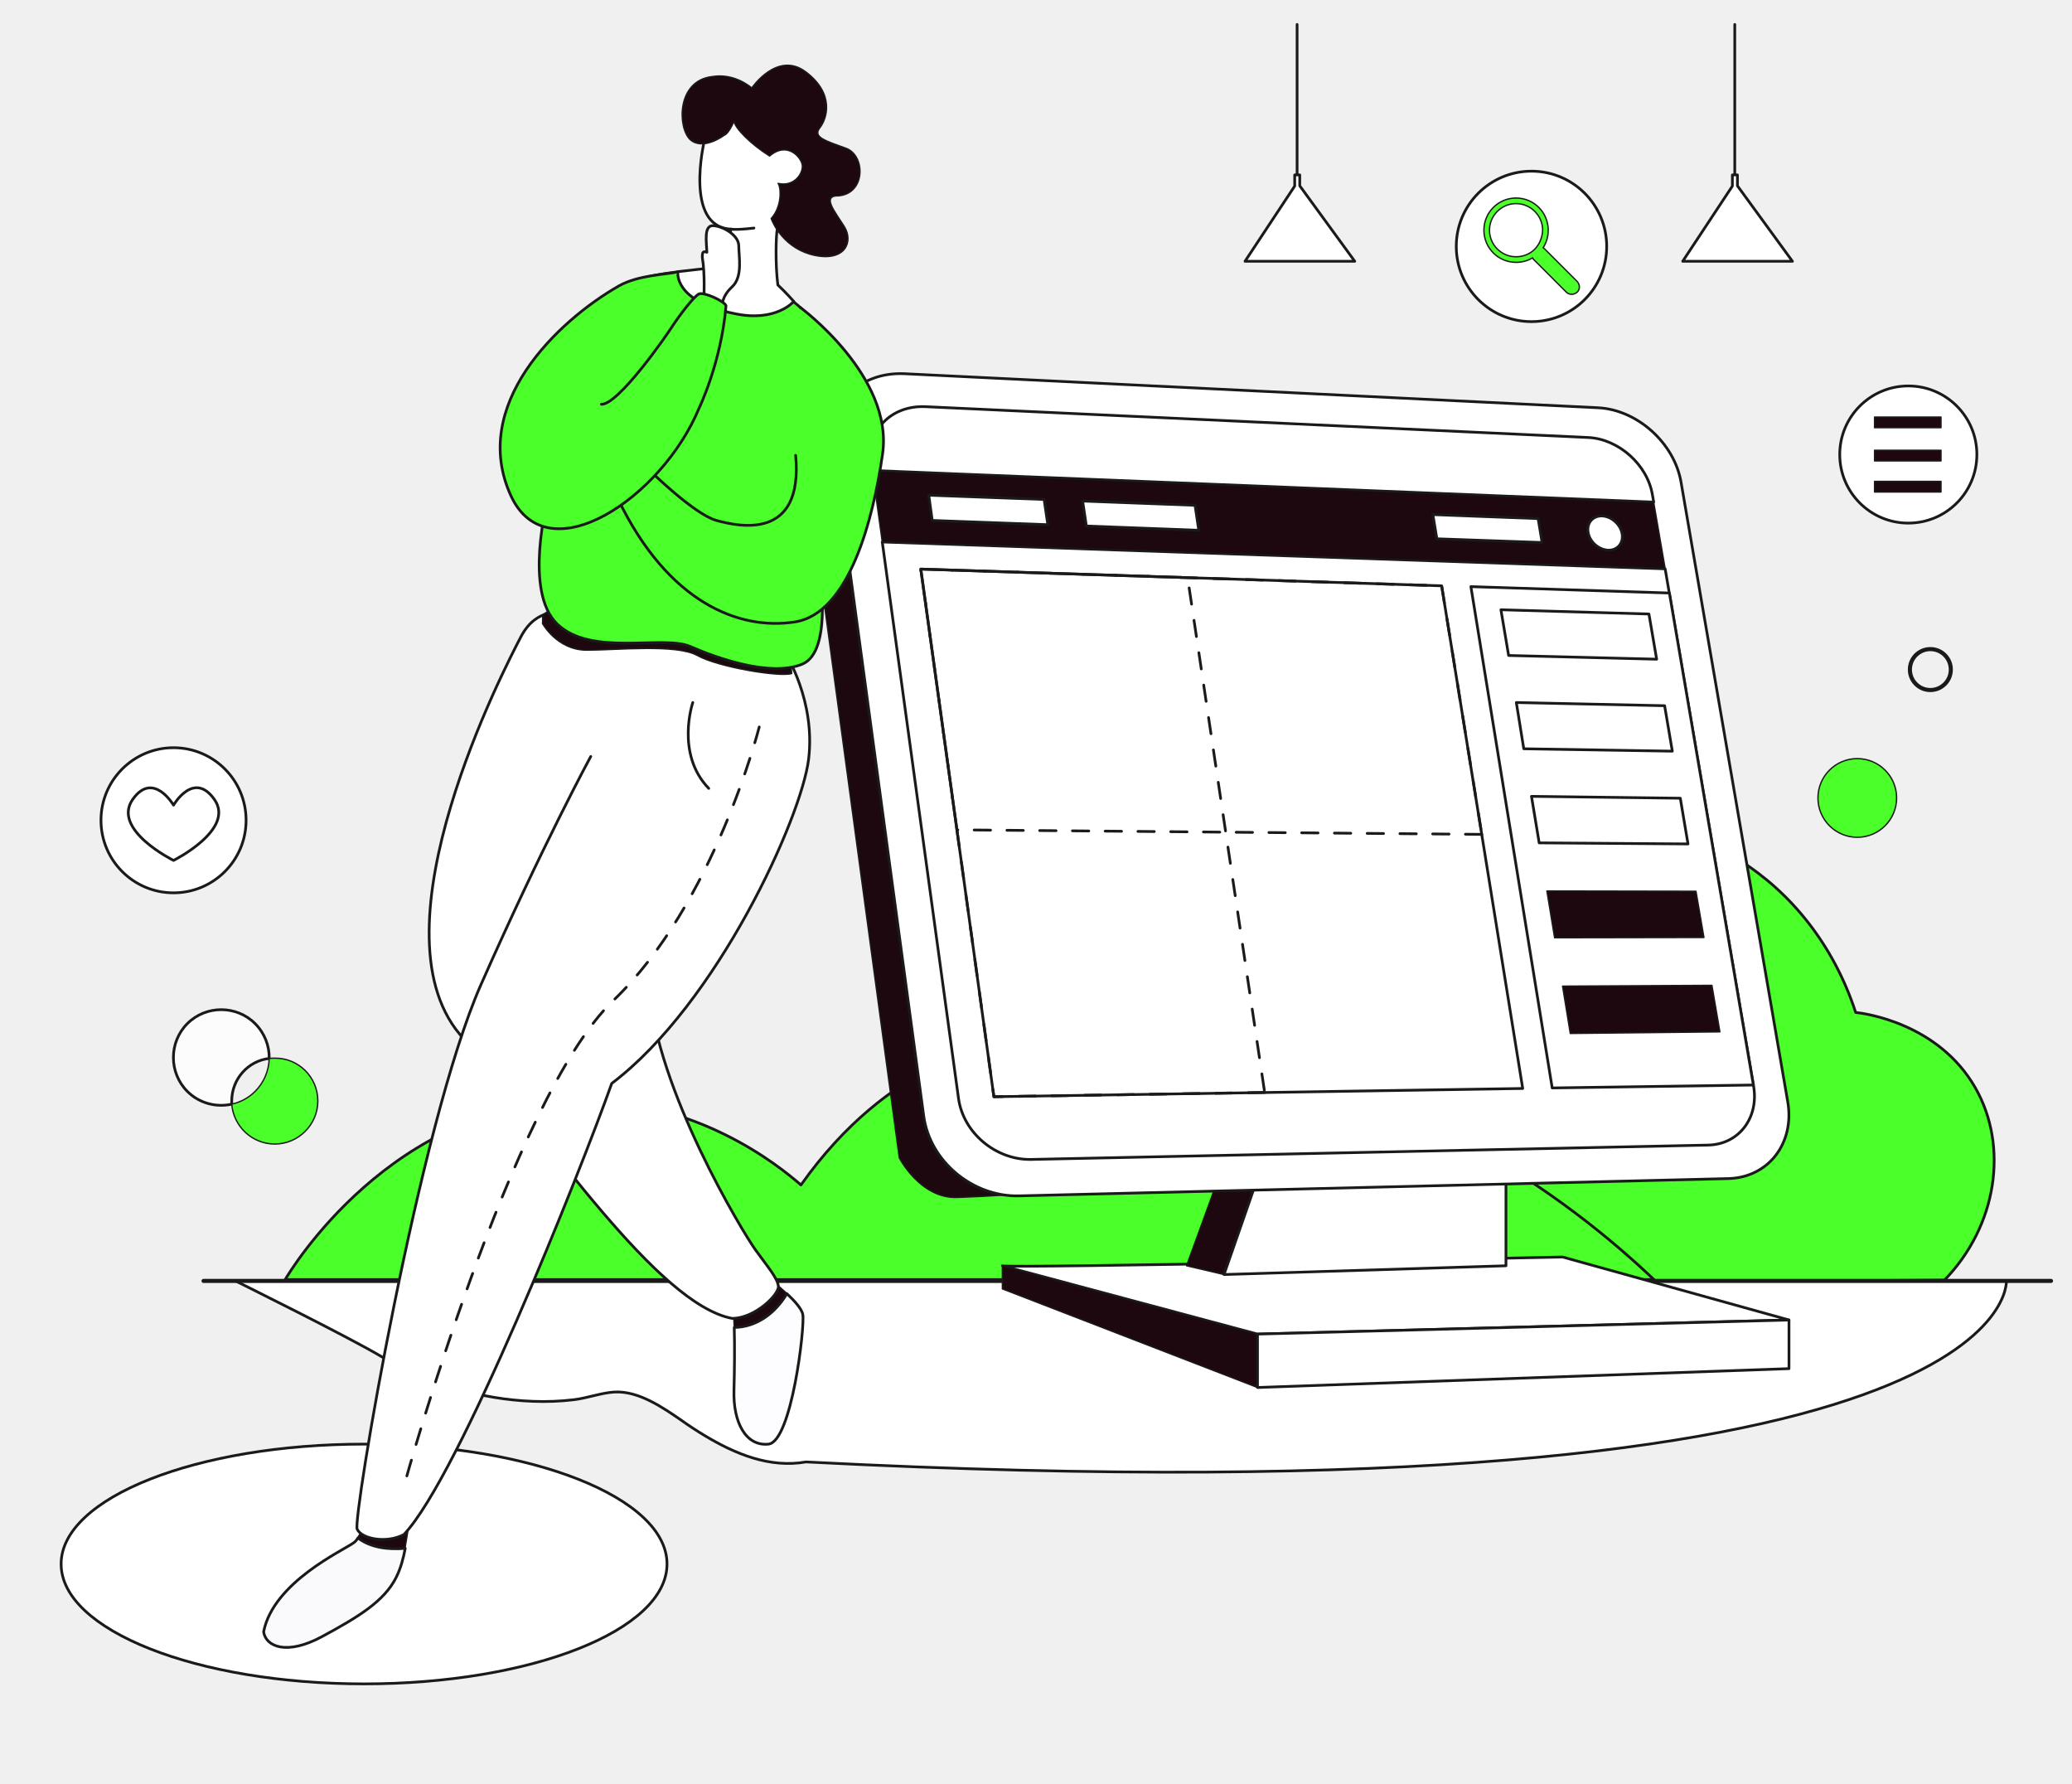
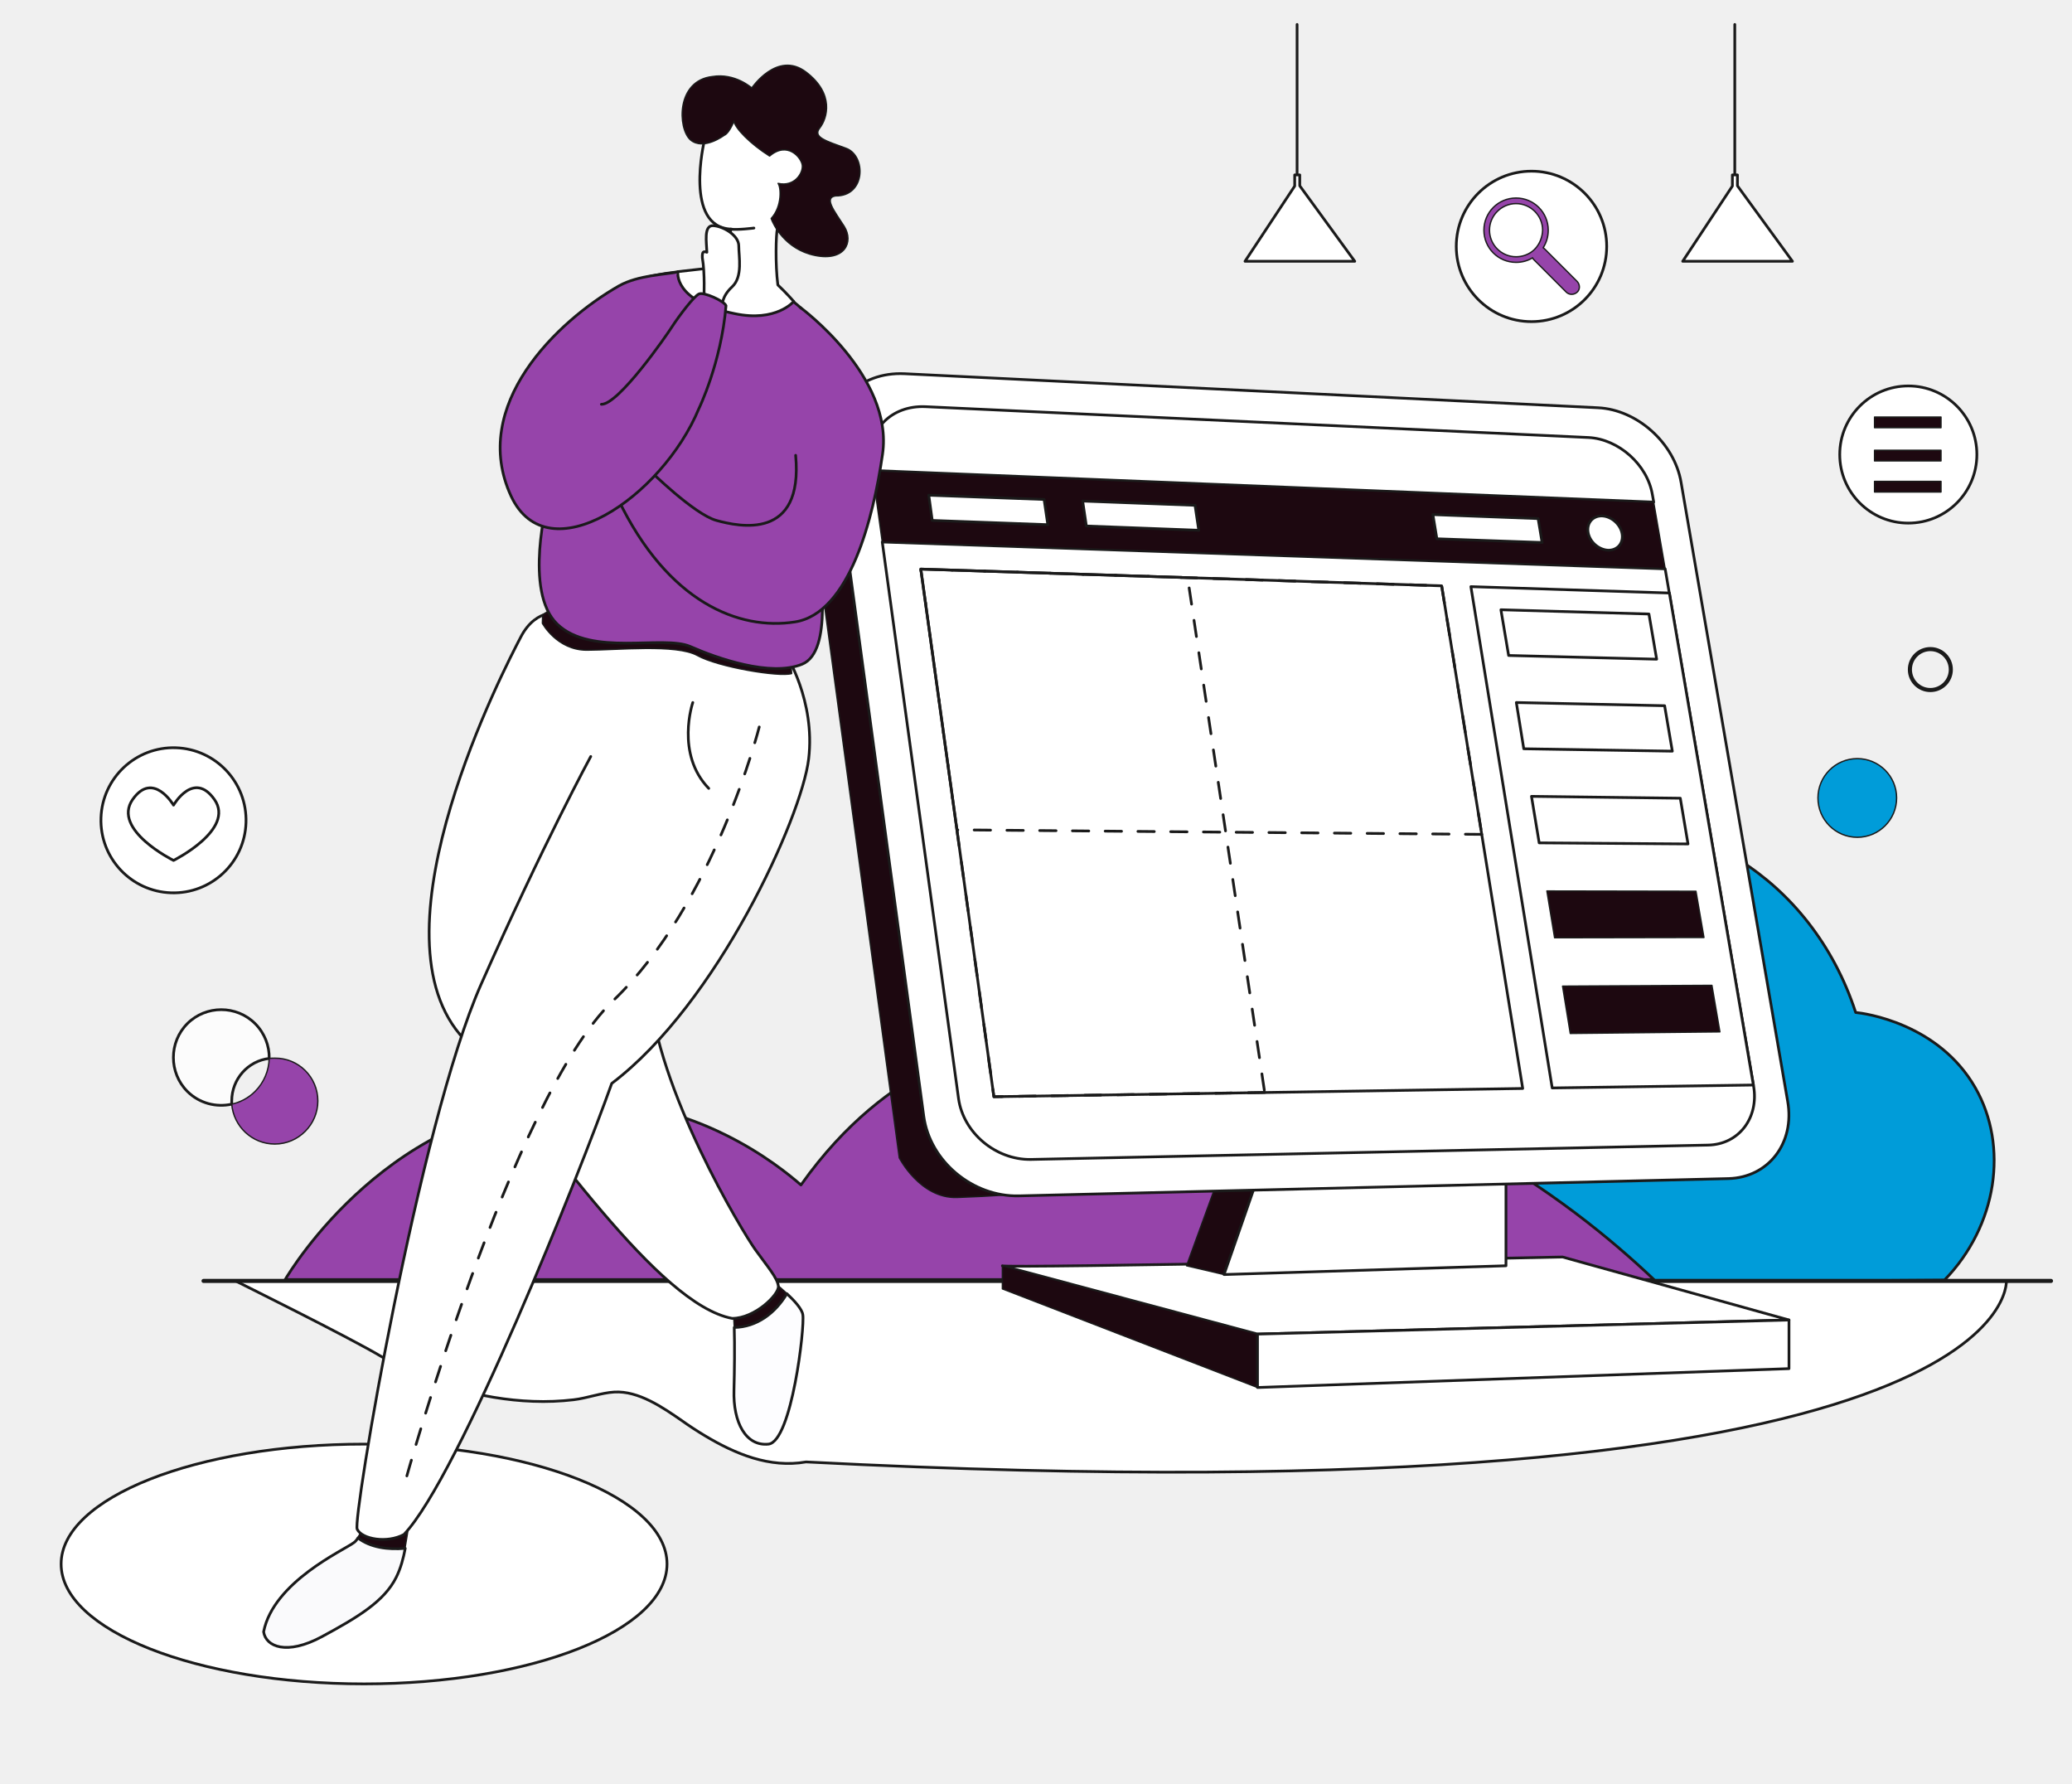
<svg xmlns="http://www.w3.org/2000/svg" version="1.1" id="Layer_1" x="0px" y="0px" viewBox="0 0 779.7 671" style="enable-background:new 0 0 779.7 671;" xml:space="preserve">
  <style type="text/css">
	.st0{fill:#FFFFFF;stroke:#1A1A1A;stroke-width:1.027;stroke-linecap:round;stroke-linejoin:round;stroke-miterlimit:10;}
	.st1{fill:#1D0810;stroke:#1A1A1A;stroke-width:0.513;stroke-linecap:round;stroke-linejoin:round;stroke-miterlimit:10;}
- 	.st2{fill:#4BFF2A;stroke:#1A1A1A;stroke-width:1.027;stroke-linecap:round;stroke-linejoin:round;stroke-miterlimit:10;}
- 	.st3{fill:none;stroke:#1A1A1A;stroke-width:1.541;stroke-linecap:round;stroke-linejoin:round;stroke-miterlimit:10;}
+ 	.st2{fill:#009CD9;stroke:#1A1A1A;stroke-width:1.027;stroke-linecap:round;stroke-linejoin:round;stroke-miterlimit:10;}
+ 	.st3{fill:#9644AA;stroke:#1A1A1A;stroke-width:1.027;stroke-linecap:round;stroke-linejoin:round;stroke-miterlimit:10;}
+ 	.st4{fill:none;stroke:#1A1A1A;stroke-width:1.541;stroke-linecap:round;stroke-linejoin:round;stroke-miterlimit:10;}
	
- 		.st4{fill:none;stroke:#1A1A1A;stroke-width:1.027;stroke-linecap:round;stroke-linejoin:round;stroke-miterlimit:10;stroke-dasharray:6.162;}
- 	.st5{fill:#FDFDFF;stroke:#1A1A1A;stroke-width:1.027;stroke-linecap:round;stroke-linejoin:round;stroke-miterlimit:10;}
- 	.st6{fill:#FAFAFC;stroke:#1A1A1A;stroke-width:1.027;stroke-linecap:round;stroke-linejoin:round;stroke-miterlimit:10;}
- 	.st7{fill:#4BFF2A;stroke:#1A1A1A;stroke-width:0.513;stroke-linecap:round;stroke-linejoin:round;stroke-miterlimit:10;}
- 	.st8{fill:#FCFCFC;stroke:#1A1A1A;stroke-width:1.027;stroke-linecap:round;stroke-linejoin:round;stroke-miterlimit:10;}
+ 		.st5{fill:none;stroke:#1A1A1A;stroke-width:1.027;stroke-linecap:round;stroke-linejoin:round;stroke-miterlimit:10;stroke-dasharray:6.162;}
+ 	.st6{fill:#FDFDFF;stroke:#1A1A1A;stroke-width:1.027;stroke-linecap:round;stroke-linejoin:round;stroke-miterlimit:10;}
+ 	.st7{fill:#FAFAFC;stroke:#1A1A1A;stroke-width:1.027;stroke-linecap:round;stroke-linejoin:round;stroke-miterlimit:10;}
+ 	.st8{fill:#009CD9;stroke:#1A1A1A;stroke-width:0.513;stroke-linecap:round;stroke-linejoin:round;stroke-miterlimit:10;}
+ 	.st9{fill:#9644AA;stroke:#1A1A1A;stroke-width:0.513;stroke-linecap:round;stroke-linejoin:round;stroke-miterlimit:10;}
+ 	.st10{fill:#FCFCFC;stroke:#1A1A1A;stroke-width:1.027;stroke-linecap:round;stroke-linejoin:round;stroke-miterlimit:10;}
+ 	.st11{fill:none;stroke:#1A1A1A;stroke-width:1.027;stroke-linecap:round;stroke-linejoin:round;stroke-miterlimit:10;}
</style>
  <g id="vector">
    <ellipse class="st0" cx="137" cy="588.4" rx="114" ry="45.1" />
-     <path class="st0" d="M256.5,534.4c2.8,2,5.7,3.9,8.7,5.7c11.5,6.9,24.4,12.3,38.1,9.9C761.5,573.5,755,481.9,755,481.9l-666.4,0   c0,0,42.8,21.2,55,28.5c16.7,10,37.4,16.1,57,16.8c5.1,0.2,10.2,0,15.3-0.6c5.1-0.6,10.3-2.6,15.3-2.9   C240.3,523.2,249.4,529.5,256.5,534.4z" />
+     <path class="st0" d="M256.5,534.4c2.8,2,5.7,3.9,8.7,5.7c11.5,6.9,24.4,12.3,38.1,9.9C761.5,573.5,755,481.9,755,481.9H88.6   c0,0,42.8,21.2,55,28.5c16.7,10,37.4,16.1,57,16.8c5.1,0.2,10.2,0,15.3-0.6s10.3-2.6,15.3-2.9C240.3,523.2,249.4,529.5,256.5,534.4   z" />
    <g>
      <g>
        <circle class="st0" cx="718.1" cy="171" r="25.8" />
        <rect x="705.4" y="156.9" class="st1" width="25" height="4" />
        <rect x="705.4" y="169.4" class="st1" width="25" height="4" />
        <rect x="705.4" y="181.1" class="st1" width="25" height="4" />
      </g>
      <path class="st2" d="M359,481.8c123.8-0.9,248.9,0.8,372.7-0.2c19.9-20.5,24.2-50.4,11.6-72.4c-13.9-24.3-41.8-28-45-28.3    c-16.7-51.3-65-78.5-104-68.3c-38.5,10.1-53.5,52.8-54.8,56.7c-27.8-9.9-55.6-3.8-68.7,13.9c-7,9.5-8.3,20.2-8.4,27.4    c-29.7-55.4-82.3-71.2-105.9-55.7c-18,11.9-23.5,45-14.9,78.9c-6.6,1.4-19.2,5-21.4,13C317.4,457.2,331.2,471.1,359,481.8z" />
-       <path class="st2" d="M107.3,481.4c171.7,0,343.4,0,515.1,0c-15.4-14.6-39.4-34.7-72.3-52.4c-32.1-17.2-124.2-66.7-199.6-27.3    c-14,7.3-32.2,20.2-49.1,44.1c-8.6-7.5-39.3-32.2-83.6-31.8C147.4,414.7,109.3,478,107.3,481.4z" />
-       <line class="st3" x1="76.6" y1="481.9" x2="771.8" y2="481.9" />
+       <path class="st3" d="M107.3,481.4c171.7,0,343.4,0,515.1,0C607,466.8,583,446.7,550.1,429c-32.1-17.2-124.2-66.7-199.6-27.3    c-14,7.3-32.2,20.2-49.1,44.1c-8.6-7.5-39.3-32.2-83.6-31.8C147.4,414.7,109.3,478,107.3,481.4z" />
+       <line class="st4" x1="76.6" y1="481.9" x2="771.8" y2="481.9" />
      <path class="st0" d="M377.2,476.2c0,1.1,210.8-3.3,210.8-3.3l85.2,23.7l-200,5.3L377.2,476.2z" />
      <polygon class="st1" points="377.2,484.9 377.2,476.2 473.2,501.9 473.2,522   " />
      <polygon class="st0" points="673.2,496.6 673.2,514.9 473.2,522 473.2,501.9   " />
      <polygon class="st1" points="457.8,445.2 446.5,476.2 460.6,479.5 473.2,443.3   " />
      <polygon class="st0" points="566.7,441.7 566.7,476.2 460.6,479.5 473.2,443.3   " />
      <g>
        <path class="st1" d="M381.4,449.3c0,0-7.3,0.7-21.2,1.2s-21.8-14.9-21.8-14.9l-36.2-267.4c-1.5-10.3,2.5-16.5,11.4-20.4     c0,0,7.2-3.3,14.4-5.2" />
        <path class="st0" d="M650.4,443.4l-267,6.5c-17.4,0.4-33.5-13-35.8-30L313.5,168c-2.2-16,9.9-28.2,26.9-27.4l260.9,12.8     c14.8,0.7,28.8,13.3,31.3,28.1l40.1,232.8C675.5,430,665.5,443,650.4,443.4z" />
-         <path class="st0" d="M621.8,186.1c-1.9-11.3-12.7-20.9-24-21.5l-249.5-11.6c-12.9-0.6-22.1,8.8-20.4,20.9l0.4,3.1l294,11.9     L621.8,186.1z" />
-         <path class="st0" d="M332,203.9l28.7,209.4c1.8,12.9,14,23.1,27.2,22.9l254.8-5.4c11.6-0.2,19.2-10.2,17.2-22.1l-33.3-194.7     L332,203.9z" />
+         <path class="st0" d="M621.8,186.1c-1.9-11.3-12.7-20.9-24-21.5L348.3,153c-12.9-0.6-22.1,8.8-20.4,20.9l0.4,3.1l294,11.9     L621.8,186.1z" />
+         <path class="st0" d="M332,203.9l28.7,209.4c1.8,12.9,14,23.1,27.2,22.9l254.8-5.4c11.6-0.2,19.2-10.2,17.2-22.1L626.6,214     L332,203.9z" />
        <polygon class="st1" points="622.3,189 328.3,177.1 332,203.9 626.6,213.9    " />
        <polygon class="st0" points="394.3,197.4 350.8,195.8 349.5,186.3 392.9,187.9    " />
        <polygon class="st0" points="451.1,199.5 408.8,197.9 407.4,188.5 449.7,190.1    " />
        <polygon class="st0" points="580.3,204.1 540.7,202.7 539.2,193.6 578.8,195.1    " />
        <path class="st0" d="M610.4,200.8c-0.6-3.5-3.9-6.5-7.5-6.7c-3.5-0.1-5.9,2.6-5.3,6.2c0.6,3.6,4,6.5,7.5,6.7     C608.7,207.1,611,204.3,610.4,200.8z" />
        <polygon class="st0" points="573,409.5 374,412.6 346.5,214.1 542.5,220.4    " />
-         <polygon class="st4" points="475.9,411 374,412.6 346.5,214.1 446.9,217.3    " />
+         <polygon class="st5" points="475.9,411 374,412.6 346.5,214.1 446.9,217.3    " />
        <polygon class="st0" points="659.8,408.2 584.1,409.3 553.5,220.7 628.2,223.1    " />
-         <polygon class="st4" points="557.6,313.9 360.1,312.2 346.5,214.1 542.5,220.4    " />
+         <polygon class="st5" points="557.6,313.9 360.1,312.2 346.5,214.1 542.5,220.4    " />
        <polygon class="st0" points="623.4,248 567.7,246.6 564.8,229.4 620.5,231    " />
        <polygon class="st0" points="629.3,282.6 573.4,281.7 570.6,264.3 626.4,265.5    " />
        <polygon class="st0" points="635.2,317.5 579.2,317.1 576.3,299.6 632.3,300.3    " />
        <polygon class="st1" points="641.2,352.7 585,352.8 582.1,335.2 638.2,335.3    " />
        <polygon class="st1" points="647.2,388.2 590.9,388.8 588,371 644.2,370.7    " />
      </g>
      <g>
        <path class="st1" d="M296.2,486.7c-3.4-3.2-6.9-5.8-6.9-5.8s-15.3,8.4-14,9.8c0.5,0.6,0.8,4,1,8.6     C284.8,499.3,291.9,493.9,296.2,486.7z" />
-         <path class="st5" d="M302.1,494.6c-0.3-2.1-3.1-5.2-6-7.9c-4.3,7.3-11.4,12.6-19.8,12.7c0.2,6.8,0.1,16.2-0.1,23.5     c-0.4,12.3,4.5,21.3,13,20.4C297.9,542.3,302.9,499.2,302.1,494.6z" />
-         <path class="st0" d="M244.3,371.3c2.6,38.6,35.3,92.4,39.9,98.8c4.6,6.4,8.4,10.7,8.7,13.8c0.3,3.1-8.8,12.1-17.4,12.1     c-27.9-5.3-68.7-66.5-102.5-106.9s17-138,23-149.5c6-11.5,15.6-8.9,15.6-8.9l71,13" />
+         <path class="st6" d="M302.1,494.6c-0.3-2.1-3.1-5.2-6-7.9c-4.3,7.3-11.4,12.6-19.8,12.7c0.2,6.8,0.1,16.2-0.1,23.5     c-0.4,12.3,4.5,21.3,13,20.4C297.9,542.3,302.9,499.2,302.1,494.6z" />
+         <path class="st0" d="M244.3,371.3c2.6,38.6,35.3,92.4,39.9,98.8s8.4,10.7,8.7,13.8c0.3,3.1-8.8,12.1-17.4,12.1     c-27.9-5.3-68.7-66.5-102.5-106.9s17-138,23-149.5s15.6-8.9,15.6-8.9l71,13" />
        <path class="st1" d="M152.4,582.5c1.1-5.9,1.5-11.4,3.1-14.4c2.7-4.8-15.4-3.9-15.4-3.9s-2.5,9.7-5.5,14.3     C139.4,582.2,146,583.1,152.4,582.5z" />
-         <path class="st6" d="M134.7,578.6c-0.5,0.8-1,1.4-1.6,1.8c-3.7,2.8-30.2,14.7-33.9,33.5c0.8,5.6,8.7,9,22,1.8     c13.3-7.2,23.4-13.2,27.9-22.3c1.7-3.4,2.7-7.2,3.4-10.9C146,583.1,139.4,582.2,134.7,578.6z" />
+         <path class="st7" d="M134.7,578.6c-0.5,0.8-1,1.4-1.6,1.8c-3.7,2.8-30.2,14.7-33.9,33.5c0.8,5.6,8.7,9,22,1.8     s23.4-13.2,27.9-22.3c1.7-3.4,2.7-7.2,3.4-10.9C146,583.1,139.4,582.2,134.7,578.6z" />
        <path class="st0" d="M222.3,284.6c0,0-17.9,32.9-41.3,85.8s-48.4,201.2-46.6,204.9c1.8,3.8,11.3,5.4,17.6,2     c20.8-21.9,66.3-136.3,78.2-169.7c39.8-30.1,71.5-100.2,74.1-122.1c2.6-21.9-8.6-39.4-8.6-39.4l-19.4-6.1" />
-         <path class="st1" d="M204.1,234.5c0,0,5.5,10.1,16.7,10.1c11.2,0,33.7-2.4,41.6,2c7.9,4.4,30.9,8.2,35.5,6.8     c-0.4-5.9-0.4-5.9-0.4-5.9l-86.2-20.9l-7.1,4.7V234.5z" />
-         <path class="st2" d="M206.1,188c0,0-9.2,34.5,3.6,46.8c12.8,12.3,39.7,4,50,8.4c10.2,4.5,30.2,11.5,42.1,6.7s6.5-35.5,6.3-43.1     c-0.2-7.6-5.8-90-5.8-90s-19.7-21.9-59.1-12.5C222.9,129.6,206.1,188,206.1,188z" />
-         <path class="st0" d="M275.1,86.2c0,0-2.7,13-4.2,14.2c-15.8,1.8-15.8,1.8-15.8,1.8s-2,11.1,21.4,15.8c15.6,3.3,22.2-4.6,22.2-4.6     s-3.1-3.5-6-6.2c-1-7.9-0.7-18.8-0.2-21.1s17.9-18.2,13.4-29s-27.9-21-31.8-19.3c-3.9,1.7-9.1,15.4-9.1,15.4     S257.3,85.4,275.1,86.2z" />
-         <path class="st2" d="M301.2,115.7c0,0,35.2,25.9,30.9,55.2c-3.4,23.6-12.3,60-33.1,63.1c-20.8,3.2-47.6-7.2-66.4-46.2     c10.1-8.9,11.7-11,11.7-11s16.9,16.7,25.3,19s32.8,7.8,29.8-24.5" />
+         <path class="st1" d="M204.1,234.5c0,0,5.5,10.1,16.7,10.1s33.7-2.4,41.6,2s30.9,8.2,35.5,6.8c-0.4-5.9-0.4-5.9-0.4-5.9     l-86.2-20.9l-7.1,4.7L204.1,234.5L204.1,234.5z" />
+         <path class="st3" d="M206.1,188c0,0-9.2,34.5,3.6,46.8s39.7,4,50,8.4c10.2,4.5,30.2,11.5,42.1,6.7s6.5-35.5,6.3-43.1     s-5.8-90-5.8-90s-19.7-21.9-59.1-12.5C222.9,129.6,206.1,188,206.1,188z" />
+         <path class="st0" d="M275.1,86.2c0,0-2.7,13-4.2,14.2c-15.8,1.8-15.8,1.8-15.8,1.8s-2,11.1,21.4,15.8c15.6,3.3,22.2-4.6,22.2-4.6     s-3.1-3.5-6-6.2c-1-7.9-0.7-18.8-0.2-21.1s17.9-18.2,13.4-29s-27.9-21-31.8-19.3S265,53.2,265,53.2S257.3,85.4,275.1,86.2z" />
+         <path class="st3" d="M301.2,115.7c0,0,35.2,25.9,30.9,55.2c-3.4,23.6-12.3,60-33.1,63.1c-20.8,3.2-47.6-7.2-66.4-46.2     c10.1-8.9,11.7-11,11.7-11s16.9,16.7,25.3,19s32.8,7.8,29.8-24.5" />
        <path class="st0" d="M283.7,85.8c0,0-6.3,0.8-8.7,0.4" />
-         <path class="st0" d="M264.9,111.9c0,0,0.4-9.3-0.6-14.9c-0.1-2.2,0.3-2.6,1.7-2.1c-0.1-3.6-1.3-10.2,2.4-10     c3.7,0.2,9.6,3.6,9.6,7.6s1.6,11.6-2.5,15.4c-4.1,3.8-3.7,7.2-3.7,7.2L264.9,111.9z" />
-         <path class="st2" d="M255.1,102.3c-4.7,1-14.9,1.2-22.1,5.2c-23.5,13.4-56.4,45.1-40.7,79.1c13.8,29.7,56.8,0.6,70.7-32.9     c0,0,8.4-17.2,10.2-38.7c-0.6-1.7-8.4-5.3-10.2-4.4c-1.9,0.9-7.5,8.3-9.9,12c-2.4,3.8-20.4,29.7-26.8,29.5" />
-         <path class="st1" d="M272.5,50.9c0,0-7.8,5.9-12.7,1.7c-4.8-4.3-5.4-22.3,8.3-23.8c8.5-1.4,14.8,4.3,14.8,4.3s9.6-14.2,20.4-6     c10.8,8.2,8,17.4,5.2,21c-2.8,3.5,2.2,4.9,9.9,7.7c7.6,2.8,7.4,18.1-4,17.9c-4.5,0.7-0.4,5.7,3.3,11.5c3.6,5.8,0.3,13.2-11,10.9     c-11.3-2.3-15.8-11.8-16.5-13.9c4.2-4.6,3.7-11.8,2.6-13.2c6.3,1.4,9.5-4,9.1-6.9c-0.4-2.9-5.6-9.1-12.3-3.4     c-7.3-4.6-13-10.5-13.4-13.1C274.1,50.6,272.5,50.9,272.5,50.9z" />
+         <path class="st0" d="M264.9,111.9c0,0,0.4-9.3-0.6-14.9c-0.1-2.2,0.3-2.6,1.7-2.1c-0.1-3.6-1.3-10.2,2.4-10     c3.7,0.2,9.6,3.6,9.6,7.6s1.6,11.6-2.5,15.4s-3.7,7.2-3.7,7.2L264.9,111.9z" />
+         <path class="st3" d="M255.1,102.3c-4.7,1-14.9,1.2-22.1,5.2c-23.5,13.4-56.4,45.1-40.7,79.1c13.8,29.7,56.8,0.6,70.7-32.9     c0,0,8.4-17.2,10.2-38.7c-0.6-1.7-8.4-5.3-10.2-4.4c-1.9,0.9-7.5,8.3-9.9,12c-2.4,3.8-20.4,29.7-26.8,29.5" />
+         <path class="st1" d="M272.5,50.9c0,0-7.8,5.9-12.7,1.7c-4.8-4.3-5.4-22.3,8.3-23.8c8.5-1.4,14.8,4.3,14.8,4.3s9.6-14.2,20.4-6     s8,17.4,5.2,21c-2.8,3.5,2.2,4.9,9.9,7.7c7.6,2.8,7.4,18.1-4,17.9c-4.5,0.7-0.4,5.7,3.3,11.5c3.6,5.8,0.3,13.2-11,10.9     c-11.3-2.3-15.8-11.8-16.5-13.9c4.2-4.6,3.7-11.8,2.6-13.2c6.3,1.4,9.5-4,9.1-6.9c-0.4-2.9-5.6-9.1-12.3-3.4     c-7.3-4.6-13-10.5-13.4-13.1C274.1,50.6,272.5,50.9,272.5,50.9z" />
      </g>
-       <circle class="st7" cx="698.9" cy="300.2" r="14.8" />
-       <circle class="st3" cx="726.4" cy="251.9" r="7.7" />
+       <circle class="st8" cx="698.9" cy="300.2" r="14.8" />
+       <circle class="st4" cx="726.4" cy="251.9" r="7.7" />
      <g>
        <circle class="st0" cx="576.3" cy="92.7" r="28.3" />
-         <path class="st7" d="M593.5,105.9l-12.2-12.2c-0.2-0.2-0.4-0.3-0.6-0.5c1.2-1.9,1.9-4.1,1.9-6.6c0-6.7-5.4-12.1-12.1-12.1     c-6.7,0-12.1,5.4-12.1,12.1c0,6.7,5.4,12.1,12.1,12.1c2.3,0,4.4-0.6,6.2-1.7c0.1,0.3,0.3,0.5,0.5,0.7l12.2,12.2     c1.1,1.1,2.9,1.1,4.1,0C594.6,108.9,594.6,107.1,593.5,105.9z M578.1,93.1c-0.4,0.5-0.9,1-1.4,1.4c-1.7,1.3-3.8,2.1-6.2,2.1     c-5.5,0-10-4.5-10-10c0-5.5,4.5-10,10-10c5.5,0,10,4.5,10,10C580.4,89.1,579.5,91.4,578.1,93.1z" />
+         <path class="st9" d="M593.5,105.9l-12.2-12.2c-0.2-0.2-0.4-0.3-0.6-0.5c1.2-1.9,1.9-4.1,1.9-6.6c0-6.7-5.4-12.1-12.1-12.1     c-6.7,0-12.1,5.4-12.1,12.1s5.4,12.1,12.1,12.1c2.3,0,4.4-0.6,6.2-1.7c0.1,0.3,0.3,0.5,0.5,0.7l12.2,12.2c1.1,1.1,2.9,1.1,4.1,0     C594.6,108.9,594.6,107.1,593.5,105.9z M578.1,93.1c-0.4,0.5-0.9,1-1.4,1.4c-1.7,1.3-3.8,2.1-6.2,2.1c-5.5,0-10-4.5-10-10     s4.5-10,10-10s10,4.5,10,10C580.4,89.1,579.5,91.4,578.1,93.1z" />
      </g>
    </g>
-     <path class="st4" d="M285.7,273.5c0,0-16.8,66.4-55,103s-78.3,181.2-78.3,181.2" />
+     <path class="st5" d="M285.7,273.5c0,0-16.8,66.4-55,103s-78.3,181.2-78.3,181.2" />
    <path class="st0" d="M260.7,264.3c0,0-6.6,19.3,6,32.3" />
    <g>
-       <path class="st8" d="M87.2,414.2c0,0.4,0,0.8,0,1.2c-5.8,1.3-12.2-0.3-16.7-4.8c-7-7-7-18.5,0-25.5c7-7,18.5-7,25.5,0    c3.6,3.6,5.4,8.4,5.3,13.1C93.4,399.1,87.2,405.9,87.2,414.2z" />
-       <path class="st7" d="M119.6,414.2c0,8.9-7.3,16.2-16.2,16.2c-8.5,0-15.5-6.6-16.2-15c3.2-0.7,6.3-2.3,8.8-4.8    c3.4-3.4,5.2-7.9,5.3-12.4c0.7-0.1,1.4-0.1,2.1-0.1C112.3,398,119.6,405.2,119.6,414.2z" />
+       <path class="st10" d="M87.2,414.2c0,0.4,0,0.8,0,1.2c-5.8,1.3-12.2-0.3-16.7-4.8c-7-7-7-18.5,0-25.5s18.5-7,25.5,0    c3.6,3.6,5.4,8.4,5.3,13.1C93.4,399.1,87.2,405.9,87.2,414.2z" />
+       <path class="st9" d="M119.6,414.2c0,8.9-7.3,16.2-16.2,16.2c-8.5,0-15.5-6.6-16.2-15c3.2-0.7,6.3-2.3,8.8-4.8    c3.4-3.4,5.2-7.9,5.3-12.4c0.7-0.1,1.4-0.1,2.1-0.1C112.3,398,119.6,405.2,119.6,414.2z" />
    </g>
    <g>
      <polygon class="st0" points="487.2,65.8 487.2,70 468.5,98.3 509.8,98.3 489.1,69.9 489.1,65.8   " />
-       <line class="st0" x1="488.1" y1="9.2" x2="488.1" y2="65.4" />
+       <line class="st11" x1="488.1" y1="9.2" x2="488.1" y2="65.4" />
    </g>
    <g>
      <polygon class="st0" points="651.9,65.8 651.9,70 633.2,98.3 674.5,98.3 653.8,69.9 653.8,65.8   " />
-       <line class="st0" x1="652.8" y1="9.2" x2="652.8" y2="65.4" />
+       <line class="st11" x1="652.8" y1="9.2" x2="652.8" y2="65.4" />
    </g>
    <g>
-       <circle class="st0" cx="65.3" cy="308.6" r="27.3" />
+       <ellipse transform="matrix(3.327793e-02 -0.9994 0.9994 3.327793e-02 -245.3024 363.5945)" class="st0" cx="65.3" cy="308.6" rx="27.3" ry="27.3" />
      <path class="st0" d="M65.3,323.7c0,0-23.3-11.5-15.4-22.9c7.7-11,15.4,2.1,15.4,2.1s7.6-13.2,15.4-2.1    C88.6,312.1,65.3,323.7,65.3,323.7z" />
    </g>
  </g>
</svg>
